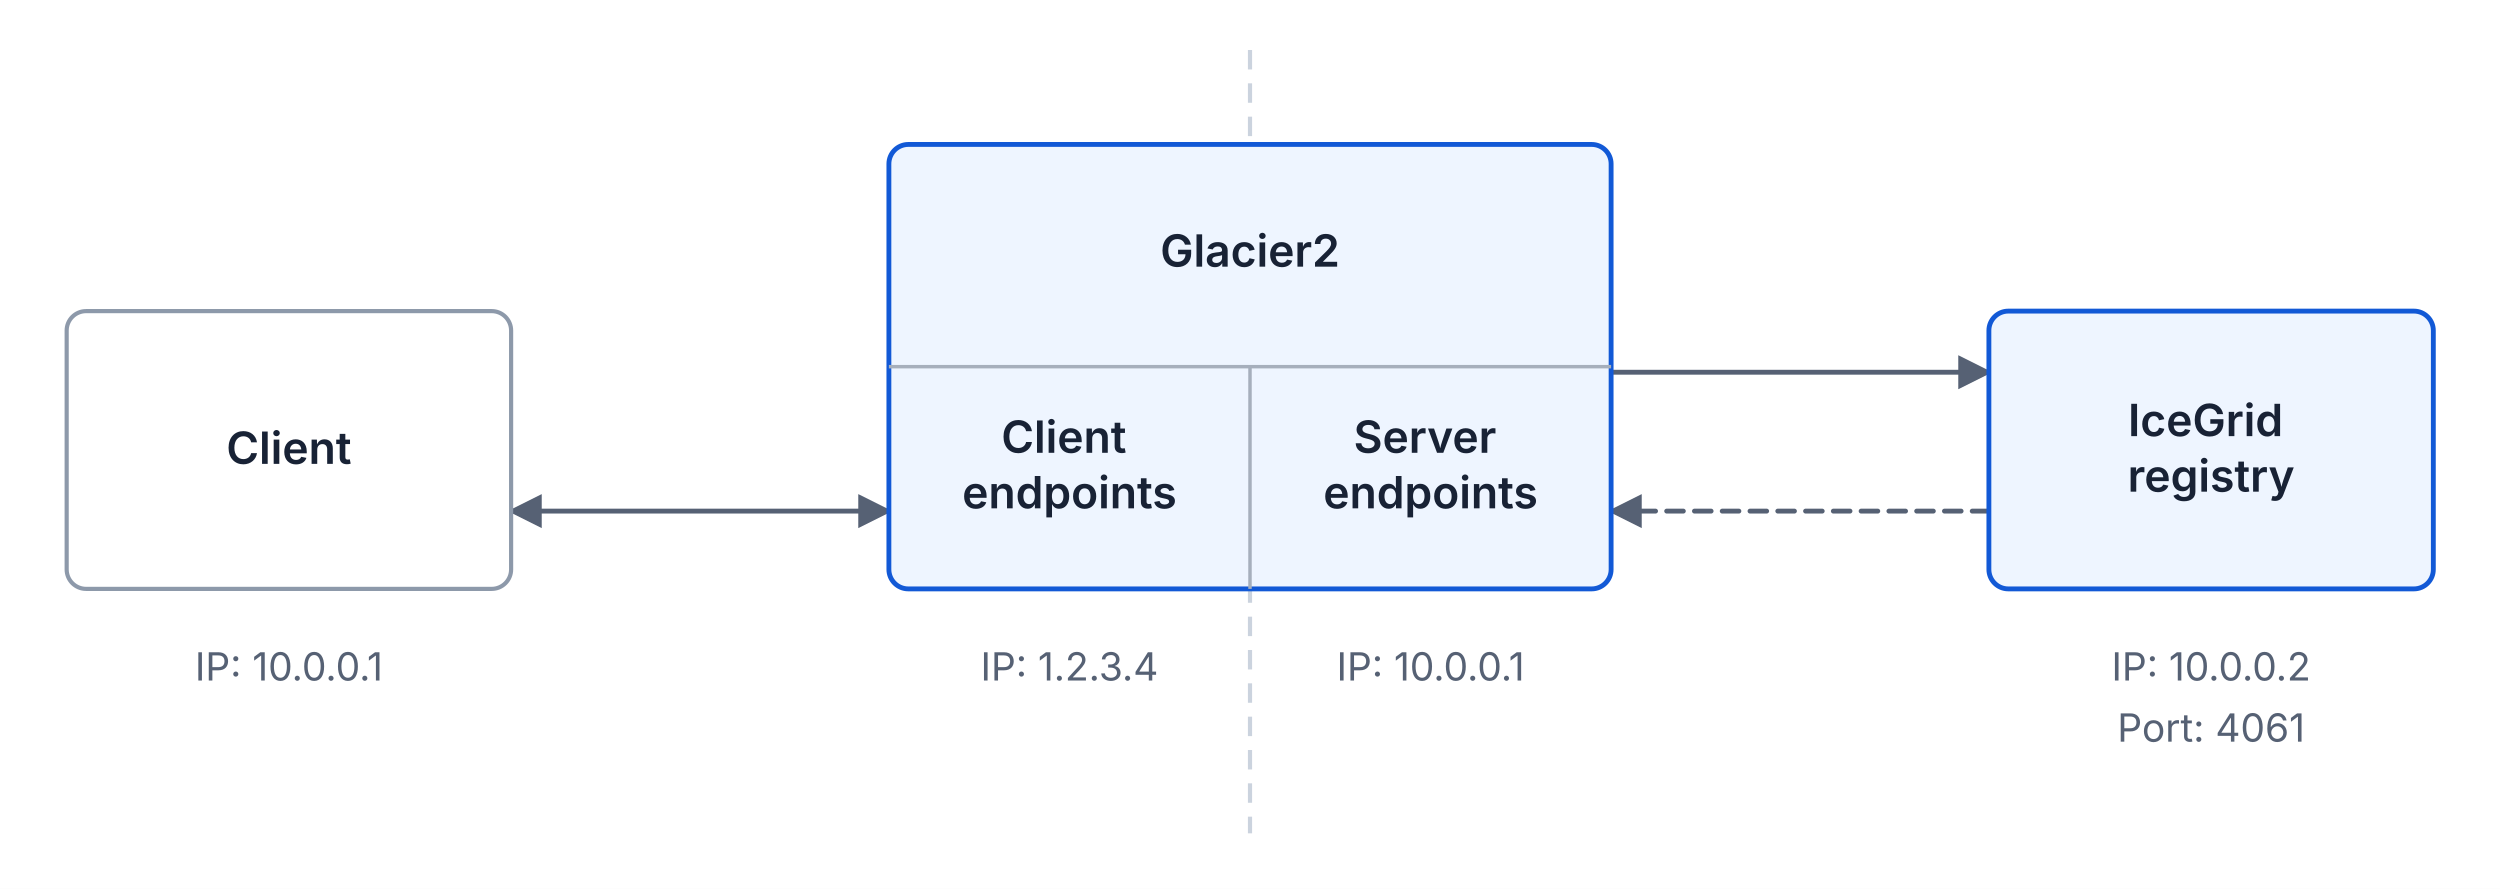
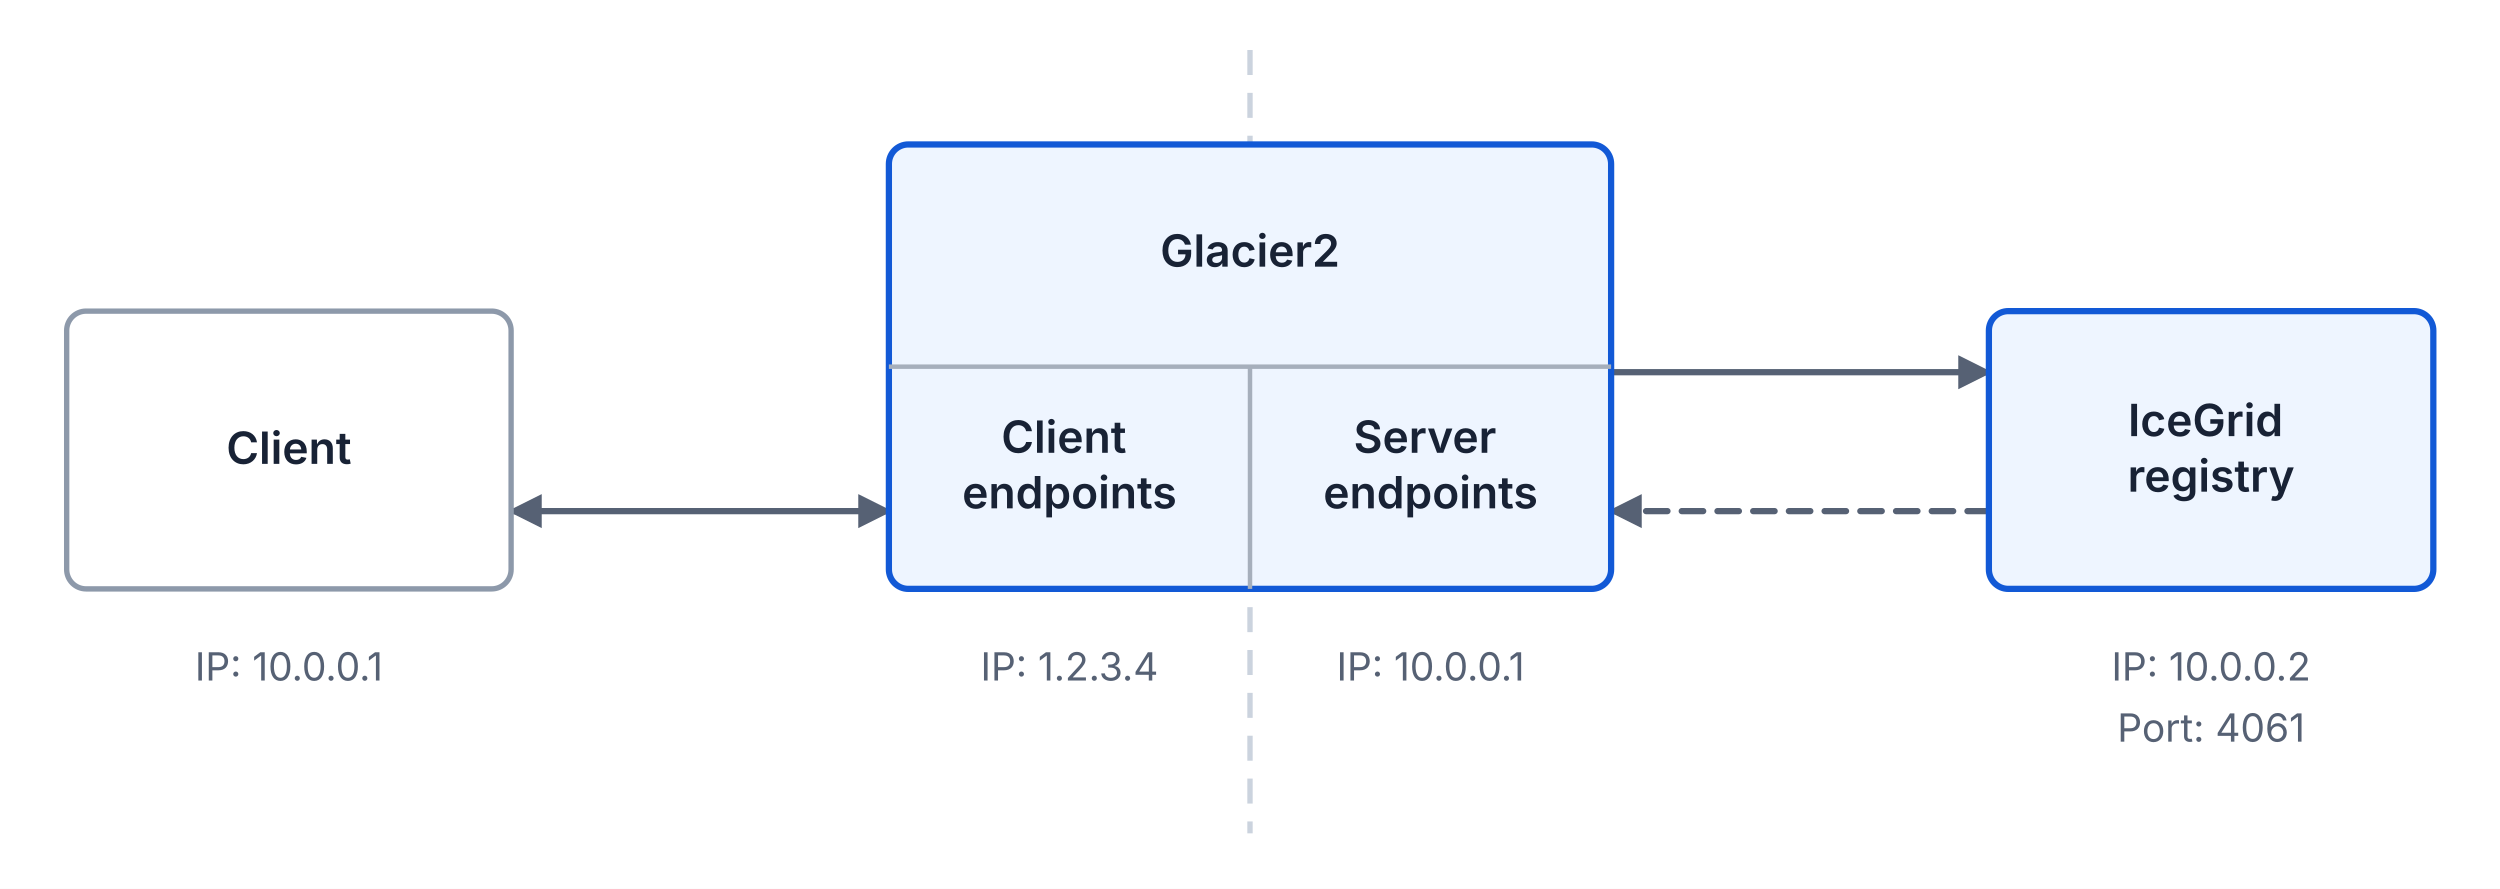
- <svg xmlns="http://www.w3.org/2000/svg" viewBox="0 0 900 320" role="img" aria-labelledby="title description">
+ <svg xmlns="http://www.w3.org/2000/svg" width="700" height="248.89" viewBox="0 0 900 320" role="img" aria-labelledby="title description">
  <defs>
    <marker id="arrow" viewBox="0 0 8 8" refX="7.2" refY="4" markerWidth="7" markerHeight="7" orient="auto-start-reverse">
      <path d="M 0 0 L 8 4 L 0 8 Z" fill="#566174" />
    </marker>
  </defs>
  <style>
    text {
      fill: #182235;
      font-family: Inter, ui-sans-serif, system-ui, -apple-system, BlinkMacSystemFont, "Segoe UI", sans-serif;
    }
    .label {
      font-size: 16px;
      font-weight: 600;
      text-anchor: middle;
    }
    .annotation {
      fill: #566174;
      font-size: 14px;
      text-anchor: middle;
    }
    .application {
      fill: #ffffff;
      stroke: #8d99aa;
      stroke-width: 1.5;
    }
    .runtime {
      fill: #eef5ff;
      stroke: #1259d6;
      stroke-width: 1.75;
    }
    .boundary {
      fill: #fbfcfe;
      stroke: #cbd3de;
      stroke-width: 1.5;
      stroke-dasharray: 7 5;
    }
    .connector {
      fill: none;
      stroke: #566174;
      stroke-width: 1.75;
      stroke-linecap: round;
      stroke-linejoin: round;
    }
    .one-way {
      marker-end: url(#arrow);
    }
    .two-way {
      marker-start: url(#arrow);
      marker-end: url(#arrow);
    }
    .callback {
      stroke-dasharray: 6 4;
      marker-end: url(#arrow);
    }
    .divider {
      fill: none;
      stroke: #a6afbc;
      stroke-width: 1.25;
    }
  </style>
  <rect width="900" height="320" fill="#ffffff" />
  <g id="boundaries" aria-hidden="true">
    <path class="boundary" d="M 450 18 V 300" vector-effect="non-scaling-stroke" />
  </g>
  <g id="connectors" aria-hidden="true">
    <path class="connector two-way" d="M 184 184 L 320 184" vector-effect="non-scaling-stroke" />
    <path class="connector one-way" d="M 580 134 L 716 134" vector-effect="non-scaling-stroke" />
    <path class="connector callback" d="M 716 184 L 580 184" vector-effect="non-scaling-stroke" />
  </g>
  <g id="components" aria-hidden="true">
    <rect class="application" x="24" y="112" width="160" height="100" rx="7" vector-effect="non-scaling-stroke" />
    <rect class="runtime" x="320" y="52" width="260" height="160" rx="7" vector-effect="non-scaling-stroke" />
    <path class="divider" d="M 320 132 H 580 M 450.0 132 V 212" vector-effect="non-scaling-stroke" />
    <rect class="runtime" x="716" y="112" width="160" height="100" rx="7" vector-effect="non-scaling-stroke" />
  </g>
  <g id="labels">
    <text class="label" x="104.0" y="167.0">Client</text>
    <text class="label" x="450.0" y="96">Glacier2</text>
    <text class="label" x="385.0" y="163">
      <tspan x="385.0" dy="0">Client</tspan>
      <tspan x="385.0" dy="20">endpoints</tspan>
    </text>
    <text class="label" x="515.0" y="163">
      <tspan x="515.0" dy="0">Server</tspan>
      <tspan x="515.0" dy="20">endpoints</tspan>
    </text>
    <text class="label" x="796.0" y="157.0">
      <tspan x="796.0" dy="0">IceGrid</tspan>
      <tspan x="796.0" dy="20">registry</tspan>
    </text>
    <text class="annotation" x="104" y="245">IP: 10.0.0.1</text>
    <text class="annotation" x="385" y="245">IP: 1.2.3.4</text>
    <text class="annotation" x="515" y="245">IP: 10.0.0.1</text>
    <text class="annotation" x="796" y="245">IP: 10.0.0.2</text>
    <text class="annotation" x="796" y="267">Port: 4061</text>
  </g>
</svg>
